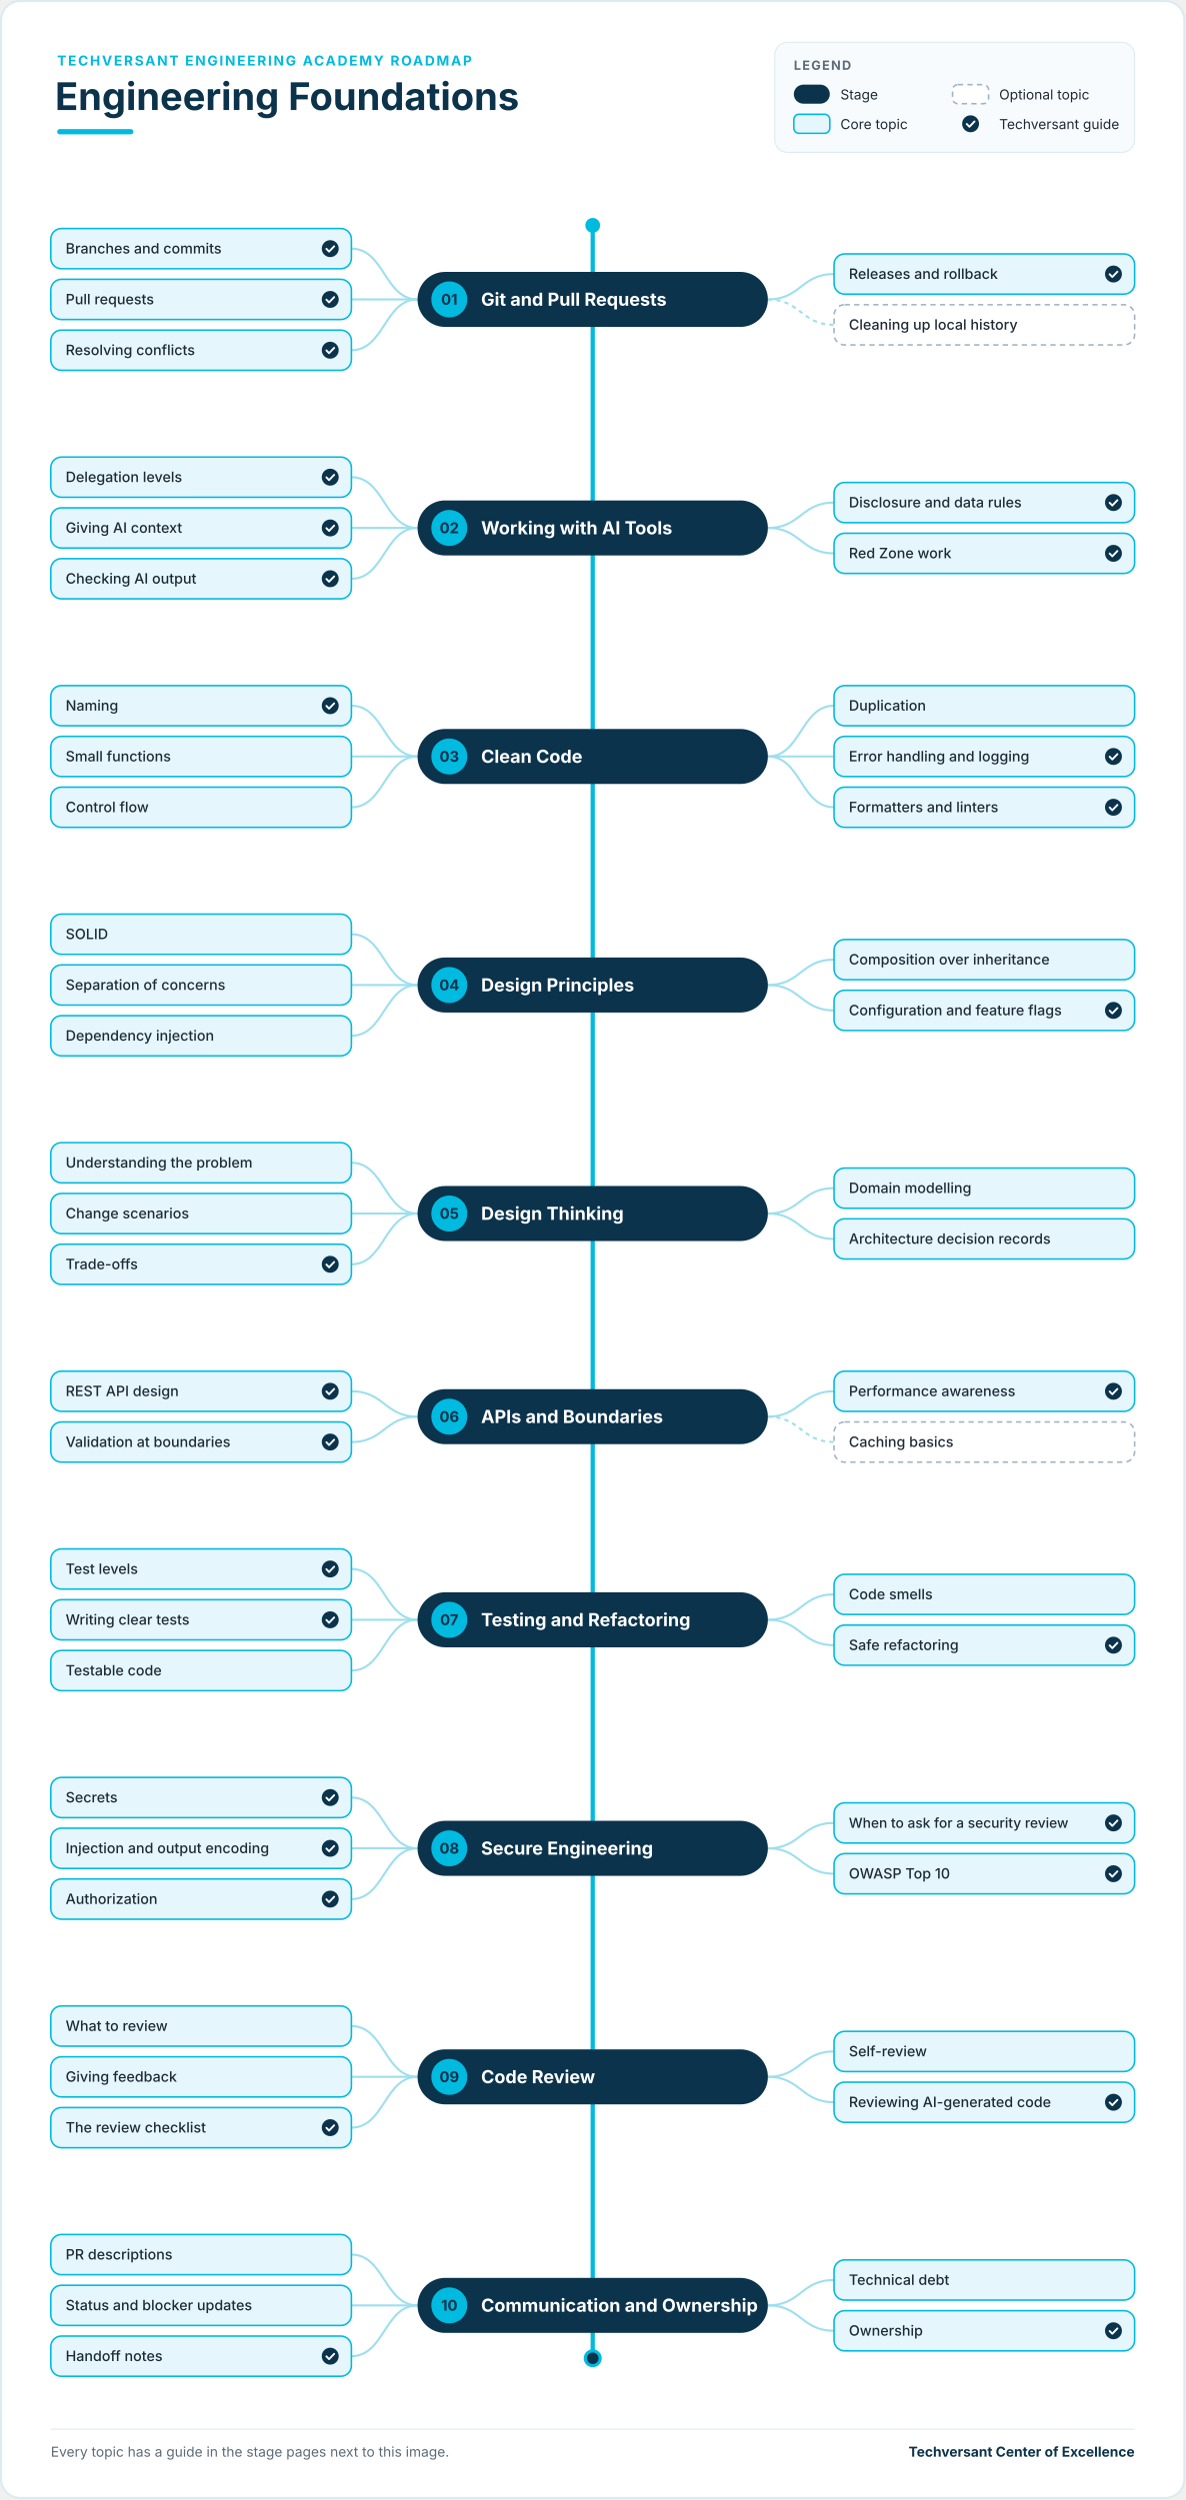
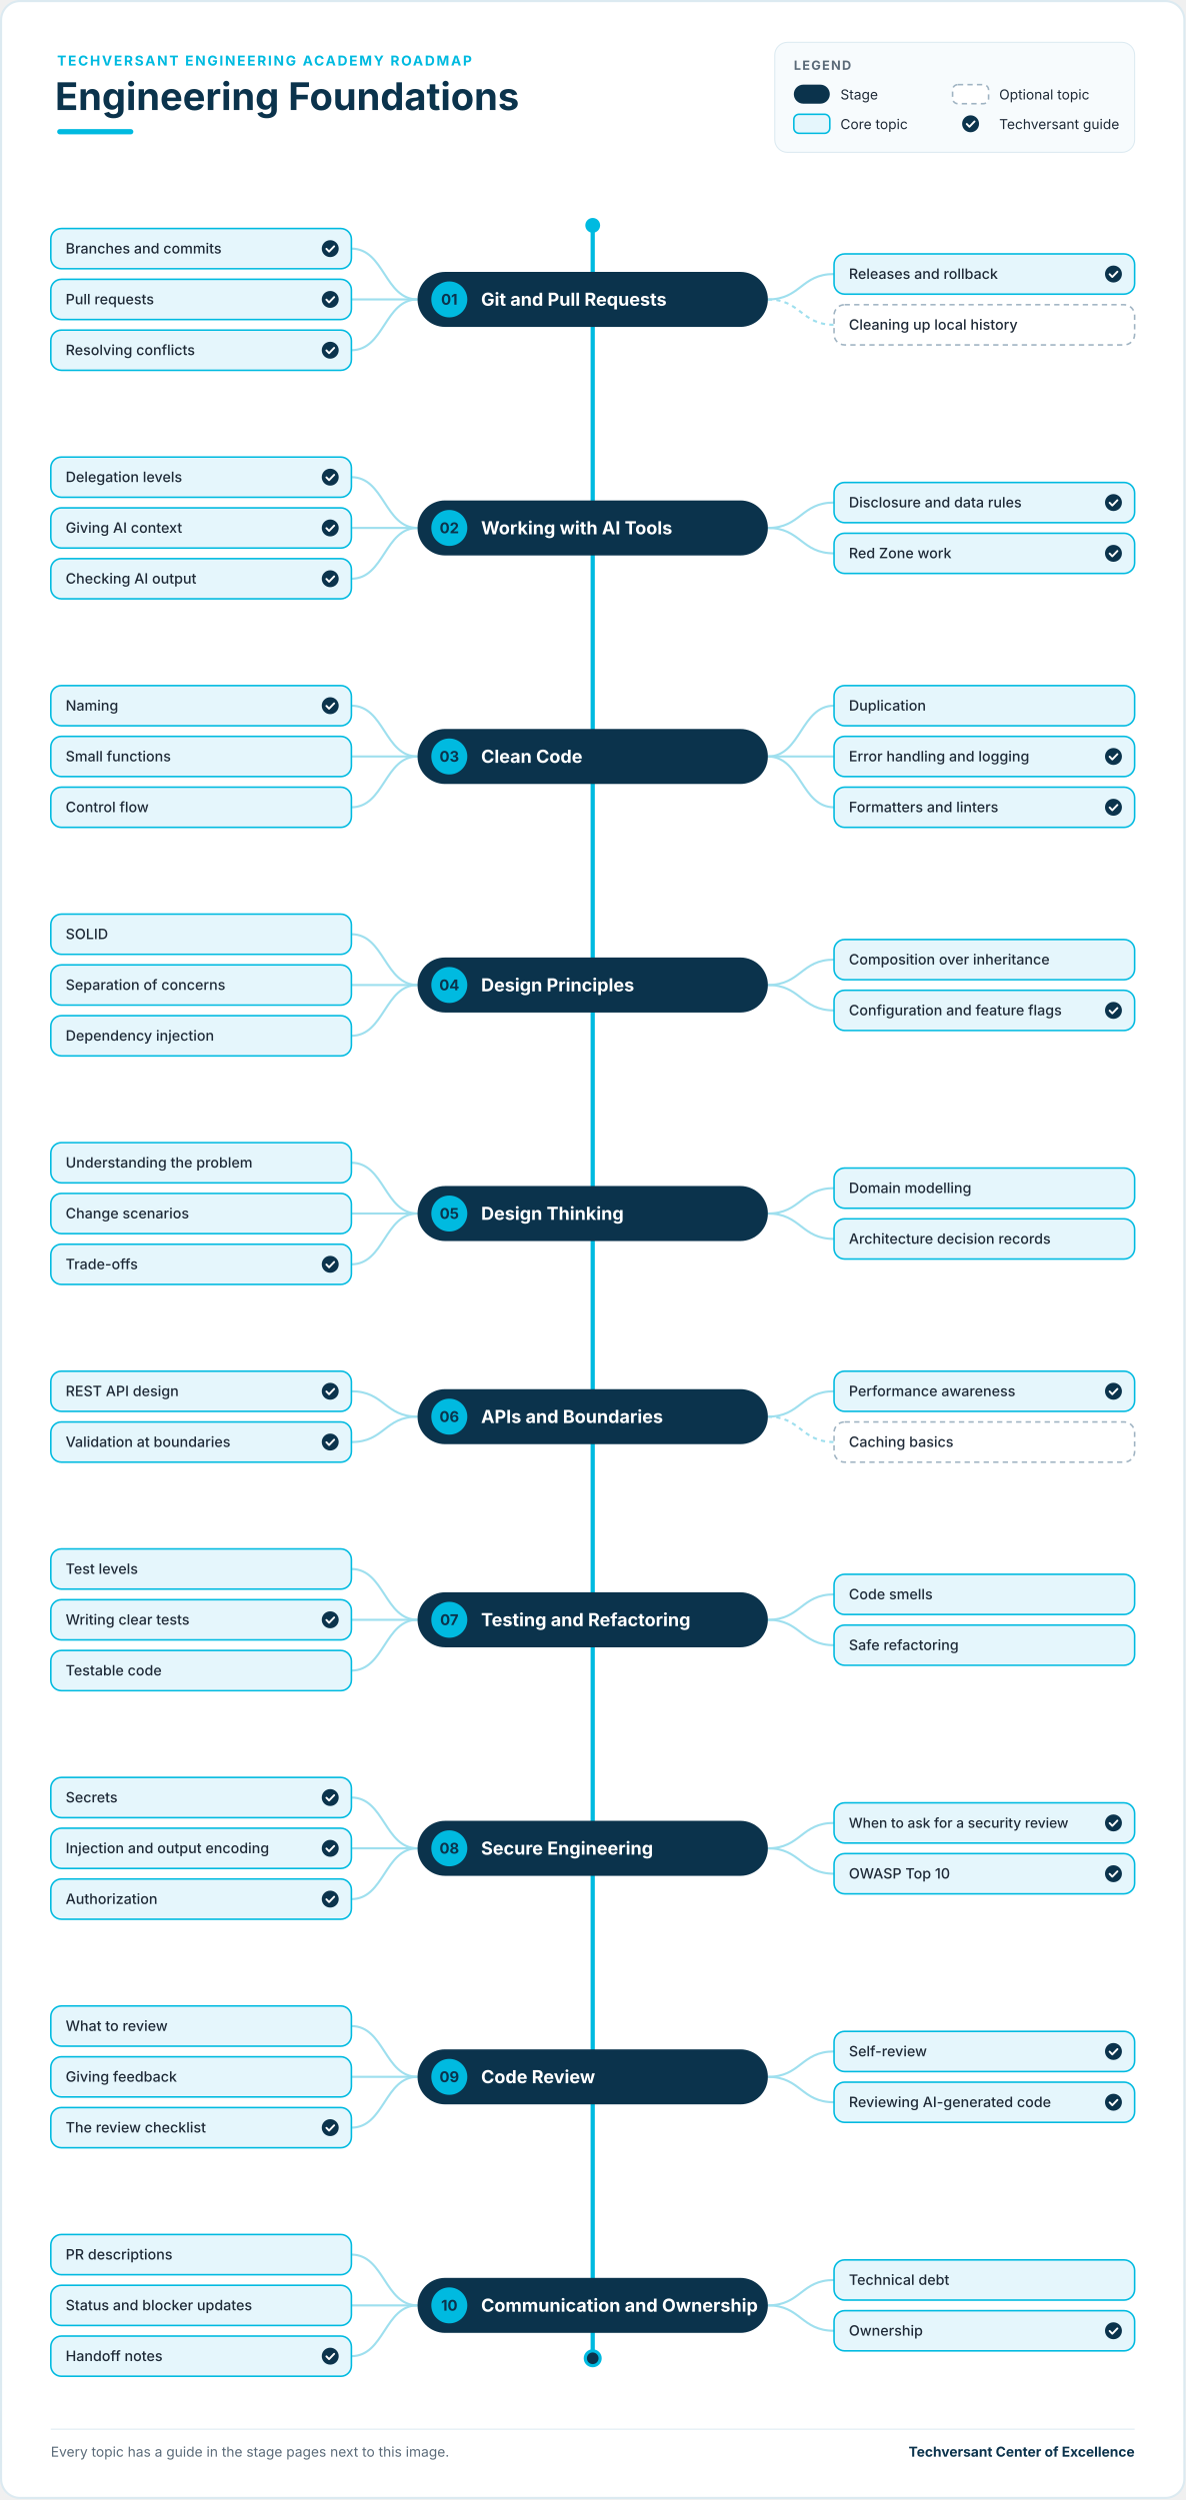
<svg xmlns="http://www.w3.org/2000/svg" width="1120" height="2362" viewBox="0 0 1120 2362" font-family="'DM Sans', Inter, 'Segoe UI', 'Helvetica Neue', Arial, sans-serif" role="img" aria-labelledby="t d">
  <rect x="1" y="1" width="1118" height="2360" rx="18" fill="#FFFFFF" stroke="#DCEAF1" stroke-width="2" />
  <text x="54" y="62" font-size="13" font-weight="700" fill="#00BAE0" letter-spacing="1.6">TECHVERSANT ENGINEERING ACADEMY ROADMAP</text>
  <text x="52" y="104" font-size="36" font-weight="700" fill="#0B334C">Engineering Foundations</text>
  <rect x="54" y="122" width="72" height="5" rx="2.5" fill="#00BAE0" />
  <rect x="732" y="40" width="340" height="104" rx="12" fill="#F7FBFD" stroke="#DCEAF1" />
  <text x="750" y="66" font-size="12" font-weight="700" fill="#5B6B79" letter-spacing="1.2">LEGEND</text>
  <rect x="750" y="80" width="34" height="18" rx="9" fill="#0B334C" />
  <text x="794" y="94" font-size="13" fill="#1F2A37">Stage</text>
  <rect x="750" y="108" width="34" height="18" rx="5" fill="#E5F6FC" stroke="#00BAE0" stroke-width="1.5" />
  <text x="794" y="122" font-size="13" fill="#1F2A37">Core topic</text>
  <rect x="900" y="80" width="34" height="18" rx="5" fill="#FFFFFF" stroke="#9FB3C2" stroke-width="1.5" stroke-dasharray="5 4" />
  <text x="944" y="94" font-size="13" fill="#1F2A37">Optional topic</text>
  <circle cx="917" cy="117" r="8" fill="#0B334C" />
  <path d="M913.4 117.2 l2.5 2.6 l4.8 -5" fill="none" stroke="#FFFFFF" stroke-width="1.8" stroke-linecap="round" stroke-linejoin="round" />
  <text x="944" y="122" font-size="13" fill="#1F2A37">Techversant guide</text>
  <line x1="560" y1="213.0" x2="560" y2="2229.0" stroke="#00BAE0" stroke-width="4" stroke-linecap="round" />
  <circle cx="560" cy="213.0" r="7" fill="#00BAE0" />
  <circle cx="560" cy="2229.0" r="7" fill="#0B334C" stroke="#00BAE0" stroke-width="3" />
  <path d="M394.5 283.0 C363.25 283.0, 363.25 235.0, 332 235.0" fill="none" stroke="#9EDFEE" stroke-width="2" />
  <rect x="48" y="216.0" width="284" height="38" rx="10" fill="#E5F6FC" stroke="#00BAE0" stroke-width="1.5" />
  <text x="62" y="239.6" font-size="13.5" font-weight="500" fill="#1F2A37">Branches and commits</text>
  <circle cx="312" cy="235.0" r="8" fill="#0B334C" />
  <path d="M308.4 235.2 l2.5 2.6 l4.8 -5" fill="none" stroke="#FFFFFF" stroke-width="1.8" stroke-linecap="round" stroke-linejoin="round" />
  <path d="M394.5 283.0 C363.25 283.0, 363.25 283.0, 332 283.0" fill="none" stroke="#9EDFEE" stroke-width="2" />
  <rect x="48" y="264.0" width="284" height="38" rx="10" fill="#E5F6FC" stroke="#00BAE0" stroke-width="1.5" />
  <text x="62" y="287.6" font-size="13.5" font-weight="500" fill="#1F2A37">Pull requests</text>
  <circle cx="312" cy="283.0" r="8" fill="#0B334C" />
  <path d="M308.4 283.2 l2.5 2.6 l4.8 -5" fill="none" stroke="#FFFFFF" stroke-width="1.8" stroke-linecap="round" stroke-linejoin="round" />
  <path d="M394.5 283.0 C363.25 283.0, 363.25 331.0, 332 331.0" fill="none" stroke="#9EDFEE" stroke-width="2" />
  <rect x="48" y="312.0" width="284" height="38" rx="10" fill="#E5F6FC" stroke="#00BAE0" stroke-width="1.5" />
  <text x="62" y="335.6" font-size="13.5" font-weight="500" fill="#1F2A37">Resolving conflicts</text>
  <circle cx="312" cy="331.0" r="8" fill="#0B334C" />
  <path d="M308.4 331.2 l2.5 2.6 l4.8 -5" fill="none" stroke="#FFFFFF" stroke-width="1.8" stroke-linecap="round" stroke-linejoin="round" />
  <path d="M725.5 283.0 C756.75 283.0, 756.75 259.0, 788 259.0" fill="none" stroke="#9EDFEE" stroke-width="2" />
  <rect x="788" y="240.0" width="284" height="38" rx="10" fill="#E5F6FC" stroke="#00BAE0" stroke-width="1.5" />
  <text x="802" y="263.6" font-size="13.5" font-weight="500" fill="#1F2A37">Releases and rollback</text>
  <circle cx="1052" cy="259.0" r="8" fill="#0B334C" />
  <path d="M1048.4 259.2 l2.5 2.6 l4.8 -5" fill="none" stroke="#FFFFFF" stroke-width="1.8" stroke-linecap="round" stroke-linejoin="round" />
  <path d="M725.5 283.0 C756.75 283.0, 756.75 307.0, 788 307.0" fill="none" stroke="#9EDFEE" stroke-width="2" stroke-dasharray="4 4" />
  <rect x="788" y="288.0" width="284" height="38" rx="10" fill="#FFFFFF" stroke="#9FB3C2" stroke-width="1.5" stroke-dasharray="5 4" />
  <text x="802" y="311.6" font-size="13.5" font-weight="500" fill="#1F2A37">Cleaning up local history</text>
  <rect x="394.5" y="257.0" width="331" height="52" rx="26.0" fill="#0B334C" />
  <circle cx="424.5" cy="283.0" r="17" fill="#00BAE0" />
  <text x="424.5" y="288.0" font-size="14" font-weight="700" fill="#0B334C" text-anchor="middle">01</text>
  <text x="454.5" y="289.0" font-size="17" font-weight="700" fill="#FFFFFF">Git and Pull Requests</text>
  <path d="M394.5 499.0 C363.25 499.0, 363.25 451.0, 332 451.0" fill="none" stroke="#9EDFEE" stroke-width="2" />
  <rect x="48" y="432.0" width="284" height="38" rx="10" fill="#E5F6FC" stroke="#00BAE0" stroke-width="1.5" />
  <text x="62" y="455.6" font-size="13.5" font-weight="500" fill="#1F2A37">Delegation levels</text>
  <circle cx="312" cy="451.0" r="8" fill="#0B334C" />
  <path d="M308.4 451.2 l2.5 2.6 l4.8 -5" fill="none" stroke="#FFFFFF" stroke-width="1.8" stroke-linecap="round" stroke-linejoin="round" />
  <path d="M394.5 499.0 C363.25 499.0, 363.25 499.0, 332 499.0" fill="none" stroke="#9EDFEE" stroke-width="2" />
  <rect x="48" y="480.0" width="284" height="38" rx="10" fill="#E5F6FC" stroke="#00BAE0" stroke-width="1.5" />
  <text x="62" y="503.6" font-size="13.5" font-weight="500" fill="#1F2A37">Giving AI context</text>
  <circle cx="312" cy="499.0" r="8" fill="#0B334C" />
  <path d="M308.4 499.2 l2.5 2.6 l4.8 -5" fill="none" stroke="#FFFFFF" stroke-width="1.8" stroke-linecap="round" stroke-linejoin="round" />
  <path d="M394.5 499.0 C363.25 499.0, 363.25 547.0, 332 547.0" fill="none" stroke="#9EDFEE" stroke-width="2" />
  <rect x="48" y="528.0" width="284" height="38" rx="10" fill="#E5F6FC" stroke="#00BAE0" stroke-width="1.5" />
  <text x="62" y="551.6" font-size="13.5" font-weight="500" fill="#1F2A37">Checking AI output</text>
  <circle cx="312" cy="547.0" r="8" fill="#0B334C" />
  <path d="M308.4 547.2 l2.5 2.6 l4.8 -5" fill="none" stroke="#FFFFFF" stroke-width="1.8" stroke-linecap="round" stroke-linejoin="round" />
  <path d="M725.5 499.0 C756.75 499.0, 756.75 475.0, 788 475.0" fill="none" stroke="#9EDFEE" stroke-width="2" />
  <rect x="788" y="456.0" width="284" height="38" rx="10" fill="#E5F6FC" stroke="#00BAE0" stroke-width="1.5" />
  <text x="802" y="479.6" font-size="13.5" font-weight="500" fill="#1F2A37">Disclosure and data rules</text>
  <circle cx="1052" cy="475.0" r="8" fill="#0B334C" />
  <path d="M1048.4 475.2 l2.5 2.6 l4.8 -5" fill="none" stroke="#FFFFFF" stroke-width="1.8" stroke-linecap="round" stroke-linejoin="round" />
  <path d="M725.5 499.0 C756.75 499.0, 756.75 523.0, 788 523.0" fill="none" stroke="#9EDFEE" stroke-width="2" />
  <rect x="788" y="504.0" width="284" height="38" rx="10" fill="#E5F6FC" stroke="#00BAE0" stroke-width="1.5" />
  <text x="802" y="527.6" font-size="13.5" font-weight="500" fill="#1F2A37">Red Zone work</text>
  <circle cx="1052" cy="523.0" r="8" fill="#0B334C" />
  <path d="M1048.4 523.2 l2.5 2.6 l4.8 -5" fill="none" stroke="#FFFFFF" stroke-width="1.8" stroke-linecap="round" stroke-linejoin="round" />
  <rect x="394.5" y="473.0" width="331" height="52" rx="26.0" fill="#0B334C" />
  <circle cx="424.5" cy="499.0" r="17" fill="#00BAE0" />
  <text x="424.5" y="504.0" font-size="14" font-weight="700" fill="#0B334C" text-anchor="middle">02</text>
  <text x="454.5" y="505.0" font-size="17" font-weight="700" fill="#FFFFFF">Working with AI Tools</text>
  <path d="M394.5 715.0 C363.25 715.0, 363.25 667.0, 332 667.0" fill="none" stroke="#9EDFEE" stroke-width="2" />
  <rect x="48" y="648.0" width="284" height="38" rx="10" fill="#E5F6FC" stroke="#00BAE0" stroke-width="1.5" />
  <text x="62" y="671.6" font-size="13.5" font-weight="500" fill="#1F2A37">Naming</text>
  <circle cx="312" cy="667.0" r="8" fill="#0B334C" />
  <path d="M308.4 667.2 l2.5 2.6 l4.8 -5" fill="none" stroke="#FFFFFF" stroke-width="1.8" stroke-linecap="round" stroke-linejoin="round" />
  <path d="M394.5 715.0 C363.25 715.0, 363.25 715.0, 332 715.0" fill="none" stroke="#9EDFEE" stroke-width="2" />
  <rect x="48" y="696.0" width="284" height="38" rx="10" fill="#E5F6FC" stroke="#00BAE0" stroke-width="1.5" />
  <text x="62" y="719.6" font-size="13.5" font-weight="500" fill="#1F2A37">Small functions</text>
  <path d="M394.5 715.0 C363.25 715.0, 363.25 763.0, 332 763.0" fill="none" stroke="#9EDFEE" stroke-width="2" />
  <rect x="48" y="744.0" width="284" height="38" rx="10" fill="#E5F6FC" stroke="#00BAE0" stroke-width="1.5" />
  <text x="62" y="767.6" font-size="13.5" font-weight="500" fill="#1F2A37">Control flow</text>
  <path d="M725.5 715.0 C756.75 715.0, 756.75 667.0, 788 667.0" fill="none" stroke="#9EDFEE" stroke-width="2" />
  <rect x="788" y="648.0" width="284" height="38" rx="10" fill="#E5F6FC" stroke="#00BAE0" stroke-width="1.5" />
  <text x="802" y="671.6" font-size="13.5" font-weight="500" fill="#1F2A37">Duplication</text>
  <path d="M725.5 715.0 C756.75 715.0, 756.75 715.0, 788 715.0" fill="none" stroke="#9EDFEE" stroke-width="2" />
  <rect x="788" y="696.0" width="284" height="38" rx="10" fill="#E5F6FC" stroke="#00BAE0" stroke-width="1.5" />
  <text x="802" y="719.6" font-size="13.5" font-weight="500" fill="#1F2A37">Error handling and logging</text>
  <circle cx="1052" cy="715.0" r="8" fill="#0B334C" />
  <path d="M1048.4 715.2 l2.5 2.6 l4.8 -5" fill="none" stroke="#FFFFFF" stroke-width="1.8" stroke-linecap="round" stroke-linejoin="round" />
  <path d="M725.5 715.0 C756.75 715.0, 756.75 763.0, 788 763.0" fill="none" stroke="#9EDFEE" stroke-width="2" />
  <rect x="788" y="744.0" width="284" height="38" rx="10" fill="#E5F6FC" stroke="#00BAE0" stroke-width="1.5" />
  <text x="802" y="767.6" font-size="13.5" font-weight="500" fill="#1F2A37">Formatters and linters</text>
  <circle cx="1052" cy="763.0" r="8" fill="#0B334C" />
  <path d="M1048.4 763.2 l2.5 2.6 l4.8 -5" fill="none" stroke="#FFFFFF" stroke-width="1.8" stroke-linecap="round" stroke-linejoin="round" />
  <rect x="394.5" y="689.0" width="331" height="52" rx="26.0" fill="#0B334C" />
  <circle cx="424.5" cy="715.0" r="17" fill="#00BAE0" />
  <text x="424.5" y="720.0" font-size="14" font-weight="700" fill="#0B334C" text-anchor="middle">03</text>
  <text x="454.5" y="721.0" font-size="17" font-weight="700" fill="#FFFFFF">Clean Code</text>
  <path d="M394.5 931.0 C363.25 931.0, 363.25 883.0, 332 883.0" fill="none" stroke="#9EDFEE" stroke-width="2" />
  <rect x="48" y="864.0" width="284" height="38" rx="10" fill="#E5F6FC" stroke="#00BAE0" stroke-width="1.5" />
  <text x="62" y="887.6" font-size="13.5" font-weight="500" fill="#1F2A37">SOLID</text>
  <path d="M394.5 931.0 C363.25 931.0, 363.25 931.0, 332 931.0" fill="none" stroke="#9EDFEE" stroke-width="2" />
  <rect x="48" y="912.0" width="284" height="38" rx="10" fill="#E5F6FC" stroke="#00BAE0" stroke-width="1.5" />
  <text x="62" y="935.6" font-size="13.5" font-weight="500" fill="#1F2A37">Separation of concerns</text>
  <path d="M394.5 931.0 C363.25 931.0, 363.25 979.0, 332 979.0" fill="none" stroke="#9EDFEE" stroke-width="2" />
  <rect x="48" y="960.0" width="284" height="38" rx="10" fill="#E5F6FC" stroke="#00BAE0" stroke-width="1.5" />
  <text x="62" y="983.6" font-size="13.5" font-weight="500" fill="#1F2A37">Dependency injection</text>
  <path d="M725.5 931.0 C756.75 931.0, 756.75 907.0, 788 907.0" fill="none" stroke="#9EDFEE" stroke-width="2" />
  <rect x="788" y="888.0" width="284" height="38" rx="10" fill="#E5F6FC" stroke="#00BAE0" stroke-width="1.5" />
  <text x="802" y="911.6" font-size="13.5" font-weight="500" fill="#1F2A37">Composition over inheritance</text>
  <path d="M725.5 931.0 C756.75 931.0, 756.75 955.0, 788 955.0" fill="none" stroke="#9EDFEE" stroke-width="2" />
  <rect x="788" y="936.0" width="284" height="38" rx="10" fill="#E5F6FC" stroke="#00BAE0" stroke-width="1.5" />
  <text x="802" y="959.6" font-size="13.5" font-weight="500" fill="#1F2A37">Configuration and feature flags</text>
  <circle cx="1052" cy="955.0" r="8" fill="#0B334C" />
  <path d="M1048.4 955.2 l2.5 2.6 l4.8 -5" fill="none" stroke="#FFFFFF" stroke-width="1.8" stroke-linecap="round" stroke-linejoin="round" />
  <rect x="394.5" y="905.0" width="331" height="52" rx="26.0" fill="#0B334C" />
  <circle cx="424.5" cy="931.0" r="17" fill="#00BAE0" />
  <text x="424.5" y="936.0" font-size="14" font-weight="700" fill="#0B334C" text-anchor="middle">04</text>
  <text x="454.5" y="937.0" font-size="17" font-weight="700" fill="#FFFFFF">Design Principles</text>
  <path d="M394.5 1147.0 C363.25 1147.0, 363.25 1099.0, 332 1099.0" fill="none" stroke="#9EDFEE" stroke-width="2" />
  <rect x="48" y="1080.0" width="284" height="38" rx="10" fill="#E5F6FC" stroke="#00BAE0" stroke-width="1.5" />
  <text x="62" y="1103.6" font-size="13.5" font-weight="500" fill="#1F2A37">Understanding the problem</text>
  <path d="M394.5 1147.0 C363.25 1147.0, 363.25 1147.0, 332 1147.0" fill="none" stroke="#9EDFEE" stroke-width="2" />
  <rect x="48" y="1128.0" width="284" height="38" rx="10" fill="#E5F6FC" stroke="#00BAE0" stroke-width="1.5" />
  <text x="62" y="1151.6" font-size="13.5" font-weight="500" fill="#1F2A37">Change scenarios</text>
  <path d="M394.5 1147.0 C363.25 1147.0, 363.25 1195.0, 332 1195.0" fill="none" stroke="#9EDFEE" stroke-width="2" />
  <rect x="48" y="1176.0" width="284" height="38" rx="10" fill="#E5F6FC" stroke="#00BAE0" stroke-width="1.5" />
  <text x="62" y="1199.6" font-size="13.5" font-weight="500" fill="#1F2A37">Trade-offs</text>
  <circle cx="312" cy="1195.0" r="8" fill="#0B334C" />
  <path d="M308.4 1195.2 l2.5 2.6 l4.8 -5" fill="none" stroke="#FFFFFF" stroke-width="1.8" stroke-linecap="round" stroke-linejoin="round" />
  <path d="M725.5 1147.0 C756.75 1147.0, 756.75 1123.0, 788 1123.0" fill="none" stroke="#9EDFEE" stroke-width="2" />
  <rect x="788" y="1104.0" width="284" height="38" rx="10" fill="#E5F6FC" stroke="#00BAE0" stroke-width="1.5" />
  <text x="802" y="1127.6" font-size="13.5" font-weight="500" fill="#1F2A37">Domain modelling</text>
  <path d="M725.5 1147.0 C756.75 1147.0, 756.75 1171.0, 788 1171.0" fill="none" stroke="#9EDFEE" stroke-width="2" />
  <rect x="788" y="1152.0" width="284" height="38" rx="10" fill="#E5F6FC" stroke="#00BAE0" stroke-width="1.5" />
  <text x="802" y="1175.6" font-size="13.5" font-weight="500" fill="#1F2A37">Architecture decision records</text>
  <rect x="394.5" y="1121.0" width="331" height="52" rx="26.0" fill="#0B334C" />
  <circle cx="424.5" cy="1147.0" r="17" fill="#00BAE0" />
  <text x="424.5" y="1152.0" font-size="14" font-weight="700" fill="#0B334C" text-anchor="middle">05</text>
  <text x="454.5" y="1153.0" font-size="17" font-weight="700" fill="#FFFFFF">Design Thinking</text>
  <path d="M394.5 1339.0 C363.25 1339.0, 363.25 1315.0, 332 1315.0" fill="none" stroke="#9EDFEE" stroke-width="2" />
  <rect x="48" y="1296.0" width="284" height="38" rx="10" fill="#E5F6FC" stroke="#00BAE0" stroke-width="1.5" />
  <text x="62" y="1319.6" font-size="13.5" font-weight="500" fill="#1F2A37">REST API design</text>
  <circle cx="312" cy="1315.0" r="8" fill="#0B334C" />
  <path d="M308.4 1315.2 l2.5 2.6 l4.8 -5" fill="none" stroke="#FFFFFF" stroke-width="1.8" stroke-linecap="round" stroke-linejoin="round" />
  <path d="M394.5 1339.0 C363.25 1339.0, 363.25 1363.0, 332 1363.0" fill="none" stroke="#9EDFEE" stroke-width="2" />
  <rect x="48" y="1344.0" width="284" height="38" rx="10" fill="#E5F6FC" stroke="#00BAE0" stroke-width="1.5" />
  <text x="62" y="1367.6" font-size="13.5" font-weight="500" fill="#1F2A37">Validation at boundaries</text>
  <circle cx="312" cy="1363.0" r="8" fill="#0B334C" />
  <path d="M308.4 1363.2 l2.5 2.6 l4.8 -5" fill="none" stroke="#FFFFFF" stroke-width="1.8" stroke-linecap="round" stroke-linejoin="round" />
  <path d="M725.5 1339.0 C756.75 1339.0, 756.75 1315.0, 788 1315.0" fill="none" stroke="#9EDFEE" stroke-width="2" />
  <rect x="788" y="1296.0" width="284" height="38" rx="10" fill="#E5F6FC" stroke="#00BAE0" stroke-width="1.5" />
  <text x="802" y="1319.6" font-size="13.5" font-weight="500" fill="#1F2A37">Performance awareness</text>
  <circle cx="1052" cy="1315.0" r="8" fill="#0B334C" />
  <path d="M1048.4 1315.2 l2.5 2.6 l4.8 -5" fill="none" stroke="#FFFFFF" stroke-width="1.8" stroke-linecap="round" stroke-linejoin="round" />
  <path d="M725.5 1339.0 C756.75 1339.0, 756.75 1363.0, 788 1363.0" fill="none" stroke="#9EDFEE" stroke-width="2" stroke-dasharray="4 4" />
  <rect x="788" y="1344.0" width="284" height="38" rx="10" fill="#FFFFFF" stroke="#9FB3C2" stroke-width="1.5" stroke-dasharray="5 4" />
  <text x="802" y="1367.6" font-size="13.5" font-weight="500" fill="#1F2A37">Caching basics</text>
  <rect x="394.5" y="1313.0" width="331" height="52" rx="26.0" fill="#0B334C" />
  <circle cx="424.5" cy="1339.0" r="17" fill="#00BAE0" />
  <text x="424.5" y="1344.0" font-size="14" font-weight="700" fill="#0B334C" text-anchor="middle">06</text>
  <text x="454.5" y="1345.0" font-size="17" font-weight="700" fill="#FFFFFF">APIs and Boundaries</text>
  <path d="M394.5 1531.0 C363.25 1531.0, 363.25 1483.0, 332 1483.0" fill="none" stroke="#9EDFEE" stroke-width="2" />
  <rect x="48" y="1464.0" width="284" height="38" rx="10" fill="#E5F6FC" stroke="#00BAE0" stroke-width="1.5" />
  <text x="62" y="1487.6" font-size="13.5" font-weight="500" fill="#1F2A37">Test levels</text>
-   <circle cx="312" cy="1483.0" r="8" fill="#0B334C" />
-   <path d="M308.4 1483.2 l2.5 2.6 l4.8 -5" fill="none" stroke="#FFFFFF" stroke-width="1.8" stroke-linecap="round" stroke-linejoin="round" />
  <path d="M394.5 1531.0 C363.25 1531.0, 363.25 1531.0, 332 1531.0" fill="none" stroke="#9EDFEE" stroke-width="2" />
  <rect x="48" y="1512.0" width="284" height="38" rx="10" fill="#E5F6FC" stroke="#00BAE0" stroke-width="1.5" />
  <text x="62" y="1535.6" font-size="13.5" font-weight="500" fill="#1F2A37">Writing clear tests</text>
  <circle cx="312" cy="1531.0" r="8" fill="#0B334C" />
  <path d="M308.4 1531.2 l2.5 2.6 l4.8 -5" fill="none" stroke="#FFFFFF" stroke-width="1.8" stroke-linecap="round" stroke-linejoin="round" />
  <path d="M394.5 1531.0 C363.25 1531.0, 363.25 1579.0, 332 1579.0" fill="none" stroke="#9EDFEE" stroke-width="2" />
  <rect x="48" y="1560.0" width="284" height="38" rx="10" fill="#E5F6FC" stroke="#00BAE0" stroke-width="1.5" />
  <text x="62" y="1583.6" font-size="13.5" font-weight="500" fill="#1F2A37">Testable code</text>
  <path d="M725.5 1531.0 C756.75 1531.0, 756.75 1507.0, 788 1507.0" fill="none" stroke="#9EDFEE" stroke-width="2" />
  <rect x="788" y="1488.0" width="284" height="38" rx="10" fill="#E5F6FC" stroke="#00BAE0" stroke-width="1.5" />
  <text x="802" y="1511.6" font-size="13.5" font-weight="500" fill="#1F2A37">Code smells</text>
  <path d="M725.5 1531.0 C756.75 1531.0, 756.75 1555.0, 788 1555.0" fill="none" stroke="#9EDFEE" stroke-width="2" />
  <rect x="788" y="1536.0" width="284" height="38" rx="10" fill="#E5F6FC" stroke="#00BAE0" stroke-width="1.5" />
  <text x="802" y="1559.6" font-size="13.5" font-weight="500" fill="#1F2A37">Safe refactoring</text>
-   <circle cx="1052" cy="1555.0" r="8" fill="#0B334C" />
-   <path d="M1048.4 1555.2 l2.5 2.6 l4.8 -5" fill="none" stroke="#FFFFFF" stroke-width="1.8" stroke-linecap="round" stroke-linejoin="round" />
  <rect x="394.5" y="1505.0" width="331" height="52" rx="26.0" fill="#0B334C" />
  <circle cx="424.5" cy="1531.0" r="17" fill="#00BAE0" />
  <text x="424.5" y="1536.0" font-size="14" font-weight="700" fill="#0B334C" text-anchor="middle">07</text>
  <text x="454.5" y="1537.0" font-size="17" font-weight="700" fill="#FFFFFF">Testing and Refactoring</text>
  <path d="M394.5 1747.0 C363.25 1747.0, 363.25 1699.0, 332 1699.0" fill="none" stroke="#9EDFEE" stroke-width="2" />
  <rect x="48" y="1680.0" width="284" height="38" rx="10" fill="#E5F6FC" stroke="#00BAE0" stroke-width="1.5" />
  <text x="62" y="1703.6" font-size="13.5" font-weight="500" fill="#1F2A37">Secrets</text>
  <circle cx="312" cy="1699.0" r="8" fill="#0B334C" />
  <path d="M308.4 1699.2 l2.5 2.6 l4.8 -5" fill="none" stroke="#FFFFFF" stroke-width="1.8" stroke-linecap="round" stroke-linejoin="round" />
  <path d="M394.5 1747.0 C363.25 1747.0, 363.25 1747.0, 332 1747.0" fill="none" stroke="#9EDFEE" stroke-width="2" />
  <rect x="48" y="1728.0" width="284" height="38" rx="10" fill="#E5F6FC" stroke="#00BAE0" stroke-width="1.5" />
  <text x="62" y="1751.6" font-size="13.5" font-weight="500" fill="#1F2A37">Injection and output encoding</text>
  <circle cx="312" cy="1747.0" r="8" fill="#0B334C" />
  <path d="M308.4 1747.2 l2.5 2.6 l4.8 -5" fill="none" stroke="#FFFFFF" stroke-width="1.8" stroke-linecap="round" stroke-linejoin="round" />
  <path d="M394.5 1747.0 C363.25 1747.0, 363.25 1795.0, 332 1795.0" fill="none" stroke="#9EDFEE" stroke-width="2" />
  <rect x="48" y="1776.0" width="284" height="38" rx="10" fill="#E5F6FC" stroke="#00BAE0" stroke-width="1.5" />
  <text x="62" y="1799.6" font-size="13.5" font-weight="500" fill="#1F2A37">Authorization</text>
  <circle cx="312" cy="1795.0" r="8" fill="#0B334C" />
  <path d="M308.4 1795.2 l2.5 2.6 l4.8 -5" fill="none" stroke="#FFFFFF" stroke-width="1.8" stroke-linecap="round" stroke-linejoin="round" />
  <path d="M725.5 1747.0 C756.75 1747.0, 756.75 1723.0, 788 1723.0" fill="none" stroke="#9EDFEE" stroke-width="2" />
  <rect x="788" y="1704.0" width="284" height="38" rx="10" fill="#E5F6FC" stroke="#00BAE0" stroke-width="1.5" />
  <text x="802" y="1727.6" font-size="13" font-weight="500" fill="#1F2A37">When to ask for a security review</text>
  <circle cx="1052" cy="1723.0" r="8" fill="#0B334C" />
  <path d="M1048.4 1723.2 l2.5 2.6 l4.8 -5" fill="none" stroke="#FFFFFF" stroke-width="1.8" stroke-linecap="round" stroke-linejoin="round" />
  <path d="M725.5 1747.0 C756.75 1747.0, 756.75 1771.0, 788 1771.0" fill="none" stroke="#9EDFEE" stroke-width="2" />
  <rect x="788" y="1752.0" width="284" height="38" rx="10" fill="#E5F6FC" stroke="#00BAE0" stroke-width="1.5" />
  <text x="802" y="1775.6" font-size="13.5" font-weight="500" fill="#1F2A37">OWASP Top 10</text>
  <circle cx="1052" cy="1771.0" r="8" fill="#0B334C" />
  <path d="M1048.4 1771.2 l2.5 2.6 l4.8 -5" fill="none" stroke="#FFFFFF" stroke-width="1.8" stroke-linecap="round" stroke-linejoin="round" />
  <rect x="394.5" y="1721.0" width="331" height="52" rx="26.0" fill="#0B334C" />
  <circle cx="424.5" cy="1747.0" r="17" fill="#00BAE0" />
  <text x="424.5" y="1752.0" font-size="14" font-weight="700" fill="#0B334C" text-anchor="middle">08</text>
  <text x="454.5" y="1753.0" font-size="17" font-weight="700" fill="#FFFFFF">Secure Engineering</text>
  <path d="M394.5 1963.0 C363.25 1963.0, 363.25 1915.0, 332 1915.0" fill="none" stroke="#9EDFEE" stroke-width="2" />
  <rect x="48" y="1896.0" width="284" height="38" rx="10" fill="#E5F6FC" stroke="#00BAE0" stroke-width="1.5" />
  <text x="62" y="1919.6" font-size="13.5" font-weight="500" fill="#1F2A37">What to review</text>
  <path d="M394.5 1963.0 C363.25 1963.0, 363.25 1963.0, 332 1963.0" fill="none" stroke="#9EDFEE" stroke-width="2" />
  <rect x="48" y="1944.0" width="284" height="38" rx="10" fill="#E5F6FC" stroke="#00BAE0" stroke-width="1.5" />
  <text x="62" y="1967.6" font-size="13.5" font-weight="500" fill="#1F2A37">Giving feedback</text>
  <path d="M394.5 1963.0 C363.25 1963.0, 363.25 2011.0, 332 2011.0" fill="none" stroke="#9EDFEE" stroke-width="2" />
  <rect x="48" y="1992.0" width="284" height="38" rx="10" fill="#E5F6FC" stroke="#00BAE0" stroke-width="1.5" />
  <text x="62" y="2015.6" font-size="13.5" font-weight="500" fill="#1F2A37">The review checklist</text>
  <circle cx="312" cy="2011.0" r="8" fill="#0B334C" />
  <path d="M308.4 2011.2 l2.5 2.6 l4.8 -5" fill="none" stroke="#FFFFFF" stroke-width="1.8" stroke-linecap="round" stroke-linejoin="round" />
  <path d="M725.5 1963.0 C756.75 1963.0, 756.75 1939.0, 788 1939.0" fill="none" stroke="#9EDFEE" stroke-width="2" />
  <rect x="788" y="1920.0" width="284" height="38" rx="10" fill="#E5F6FC" stroke="#00BAE0" stroke-width="1.5" />
  <text x="802" y="1943.6" font-size="13.5" font-weight="500" fill="#1F2A37">Self-review</text>
+   <circle cx="1052" cy="1939.0" r="8" fill="#0B334C" />
+   <path d="M1048.4 1939.2 l2.5 2.6 l4.8 -5" fill="none" stroke="#FFFFFF" stroke-width="1.8" stroke-linecap="round" stroke-linejoin="round" />
  <path d="M725.5 1963.0 C756.75 1963.0, 756.75 1987.0, 788 1987.0" fill="none" stroke="#9EDFEE" stroke-width="2" />
  <rect x="788" y="1968.0" width="284" height="38" rx="10" fill="#E5F6FC" stroke="#00BAE0" stroke-width="1.5" />
  <text x="802" y="1991.6" font-size="13.5" font-weight="500" fill="#1F2A37">Reviewing AI-generated code</text>
  <circle cx="1052" cy="1987.0" r="8" fill="#0B334C" />
  <path d="M1048.4 1987.2 l2.5 2.6 l4.8 -5" fill="none" stroke="#FFFFFF" stroke-width="1.8" stroke-linecap="round" stroke-linejoin="round" />
  <rect x="394.5" y="1937.0" width="331" height="52" rx="26.0" fill="#0B334C" />
  <circle cx="424.5" cy="1963.0" r="17" fill="#00BAE0" />
  <text x="424.5" y="1968.0" font-size="14" font-weight="700" fill="#0B334C" text-anchor="middle">09</text>
  <text x="454.5" y="1969.0" font-size="17" font-weight="700" fill="#FFFFFF">Code Review</text>
  <path d="M394.5 2179.0 C363.25 2179.0, 363.25 2131.0, 332 2131.0" fill="none" stroke="#9EDFEE" stroke-width="2" />
  <rect x="48" y="2112.0" width="284" height="38" rx="10" fill="#E5F6FC" stroke="#00BAE0" stroke-width="1.5" />
  <text x="62" y="2135.6" font-size="13.5" font-weight="500" fill="#1F2A37">PR descriptions</text>
  <path d="M394.5 2179.0 C363.25 2179.0, 363.25 2179.0, 332 2179.0" fill="none" stroke="#9EDFEE" stroke-width="2" />
  <rect x="48" y="2160.0" width="284" height="38" rx="10" fill="#E5F6FC" stroke="#00BAE0" stroke-width="1.5" />
  <text x="62" y="2183.6" font-size="13.5" font-weight="500" fill="#1F2A37">Status and blocker updates</text>
  <path d="M394.5 2179.0 C363.25 2179.0, 363.25 2227.0, 332 2227.0" fill="none" stroke="#9EDFEE" stroke-width="2" />
  <rect x="48" y="2208.0" width="284" height="38" rx="10" fill="#E5F6FC" stroke="#00BAE0" stroke-width="1.5" />
  <text x="62" y="2231.6" font-size="13.5" font-weight="500" fill="#1F2A37">Handoff notes</text>
  <circle cx="312" cy="2227.0" r="8" fill="#0B334C" />
  <path d="M308.4 2227.2 l2.5 2.6 l4.8 -5" fill="none" stroke="#FFFFFF" stroke-width="1.8" stroke-linecap="round" stroke-linejoin="round" />
  <path d="M725.5 2179.0 C756.75 2179.0, 756.75 2155.0, 788 2155.0" fill="none" stroke="#9EDFEE" stroke-width="2" />
  <rect x="788" y="2136.0" width="284" height="38" rx="10" fill="#E5F6FC" stroke="#00BAE0" stroke-width="1.5" />
  <text x="802" y="2159.6" font-size="13.5" font-weight="500" fill="#1F2A37">Technical debt</text>
  <path d="M725.5 2179.0 C756.75 2179.0, 756.75 2203.0, 788 2203.0" fill="none" stroke="#9EDFEE" stroke-width="2" />
  <rect x="788" y="2184.0" width="284" height="38" rx="10" fill="#E5F6FC" stroke="#00BAE0" stroke-width="1.5" />
  <text x="802" y="2207.6" font-size="13.5" font-weight="500" fill="#1F2A37">Ownership</text>
  <circle cx="1052" cy="2203.0" r="8" fill="#0B334C" />
  <path d="M1048.4 2203.2 l2.5 2.6 l4.8 -5" fill="none" stroke="#FFFFFF" stroke-width="1.8" stroke-linecap="round" stroke-linejoin="round" />
  <rect x="394.5" y="2153.0" width="331" height="52" rx="26.0" fill="#0B334C" />
  <circle cx="424.5" cy="2179.0" r="17" fill="#00BAE0" />
  <text x="424.5" y="2184.0" font-size="14" font-weight="700" fill="#0B334C" text-anchor="middle">10</text>
  <text x="454.5" y="2185.0" font-size="17" font-weight="700" fill="#FFFFFF">Communication and Ownership</text>
  <line x1="48" y1="2296" x2="1072" y2="2296" stroke="#DCEAF1" />
  <text x="48" y="2322" font-size="13" fill="#5B6B79">Every topic has a guide in the stage pages next to this image.</text>
  <text x="1072" y="2322" font-size="13" font-weight="700" fill="#0B334C" text-anchor="end">Techversant Center of Excellence</text>
</svg>
